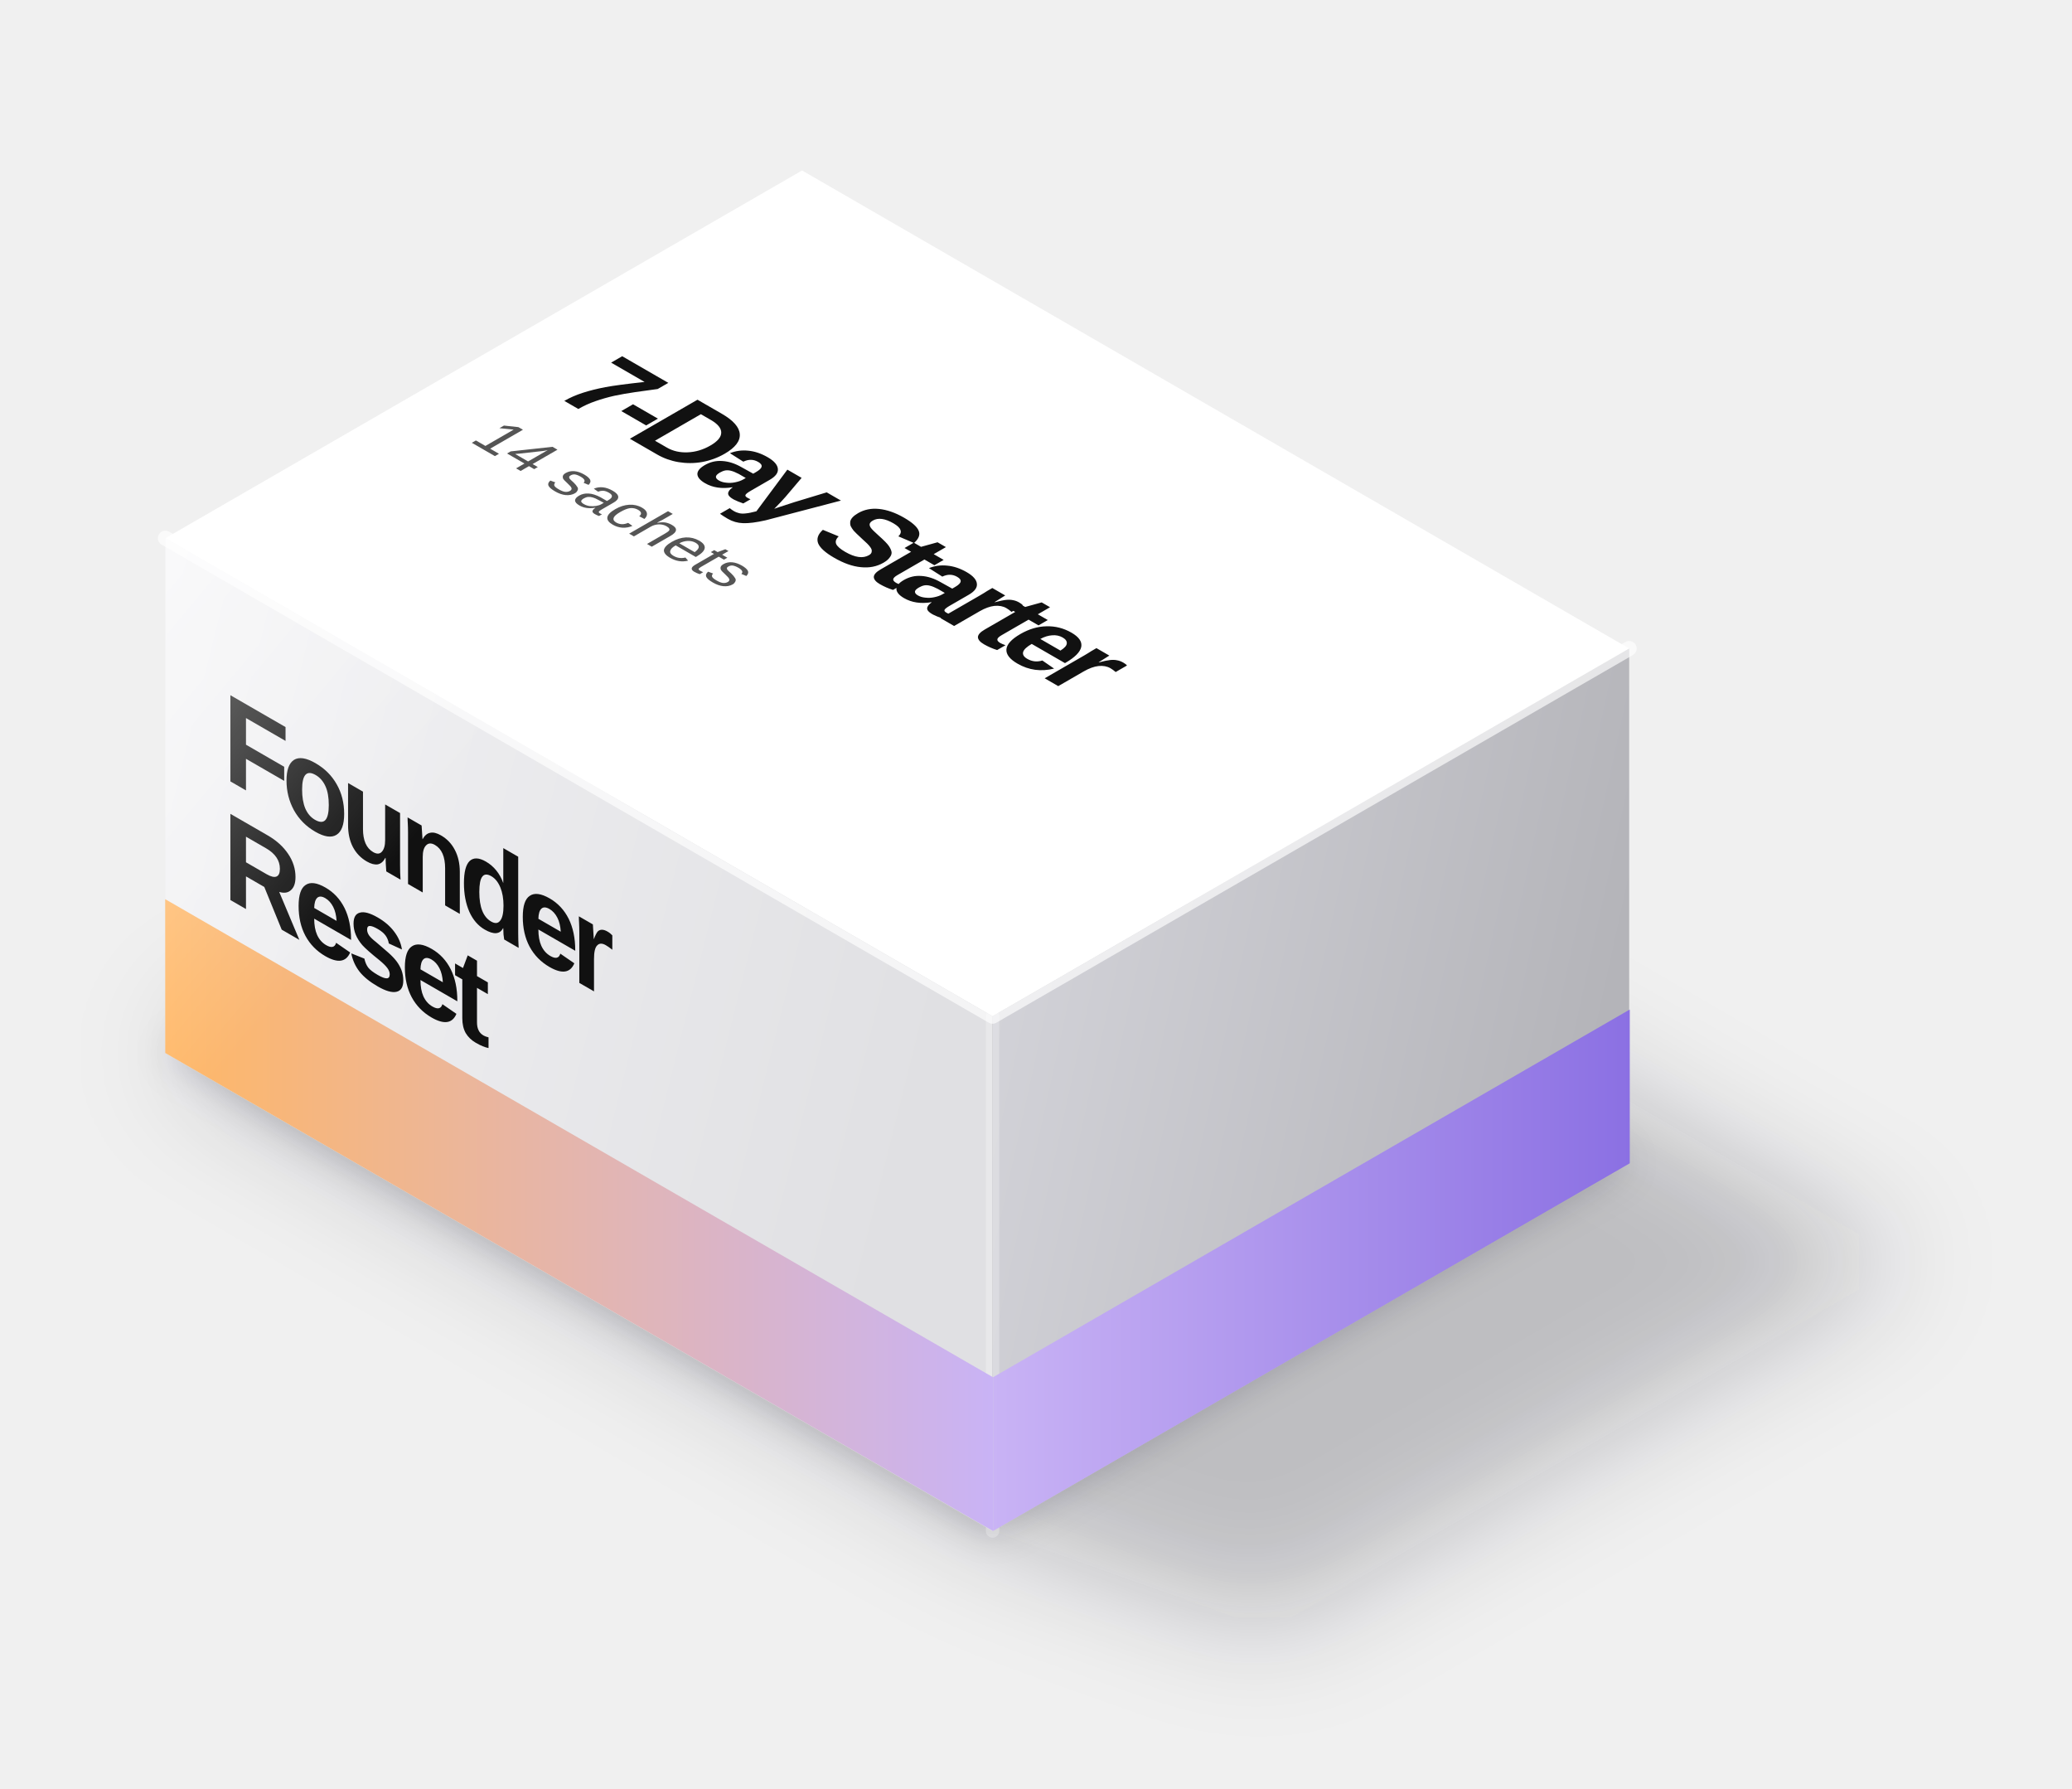
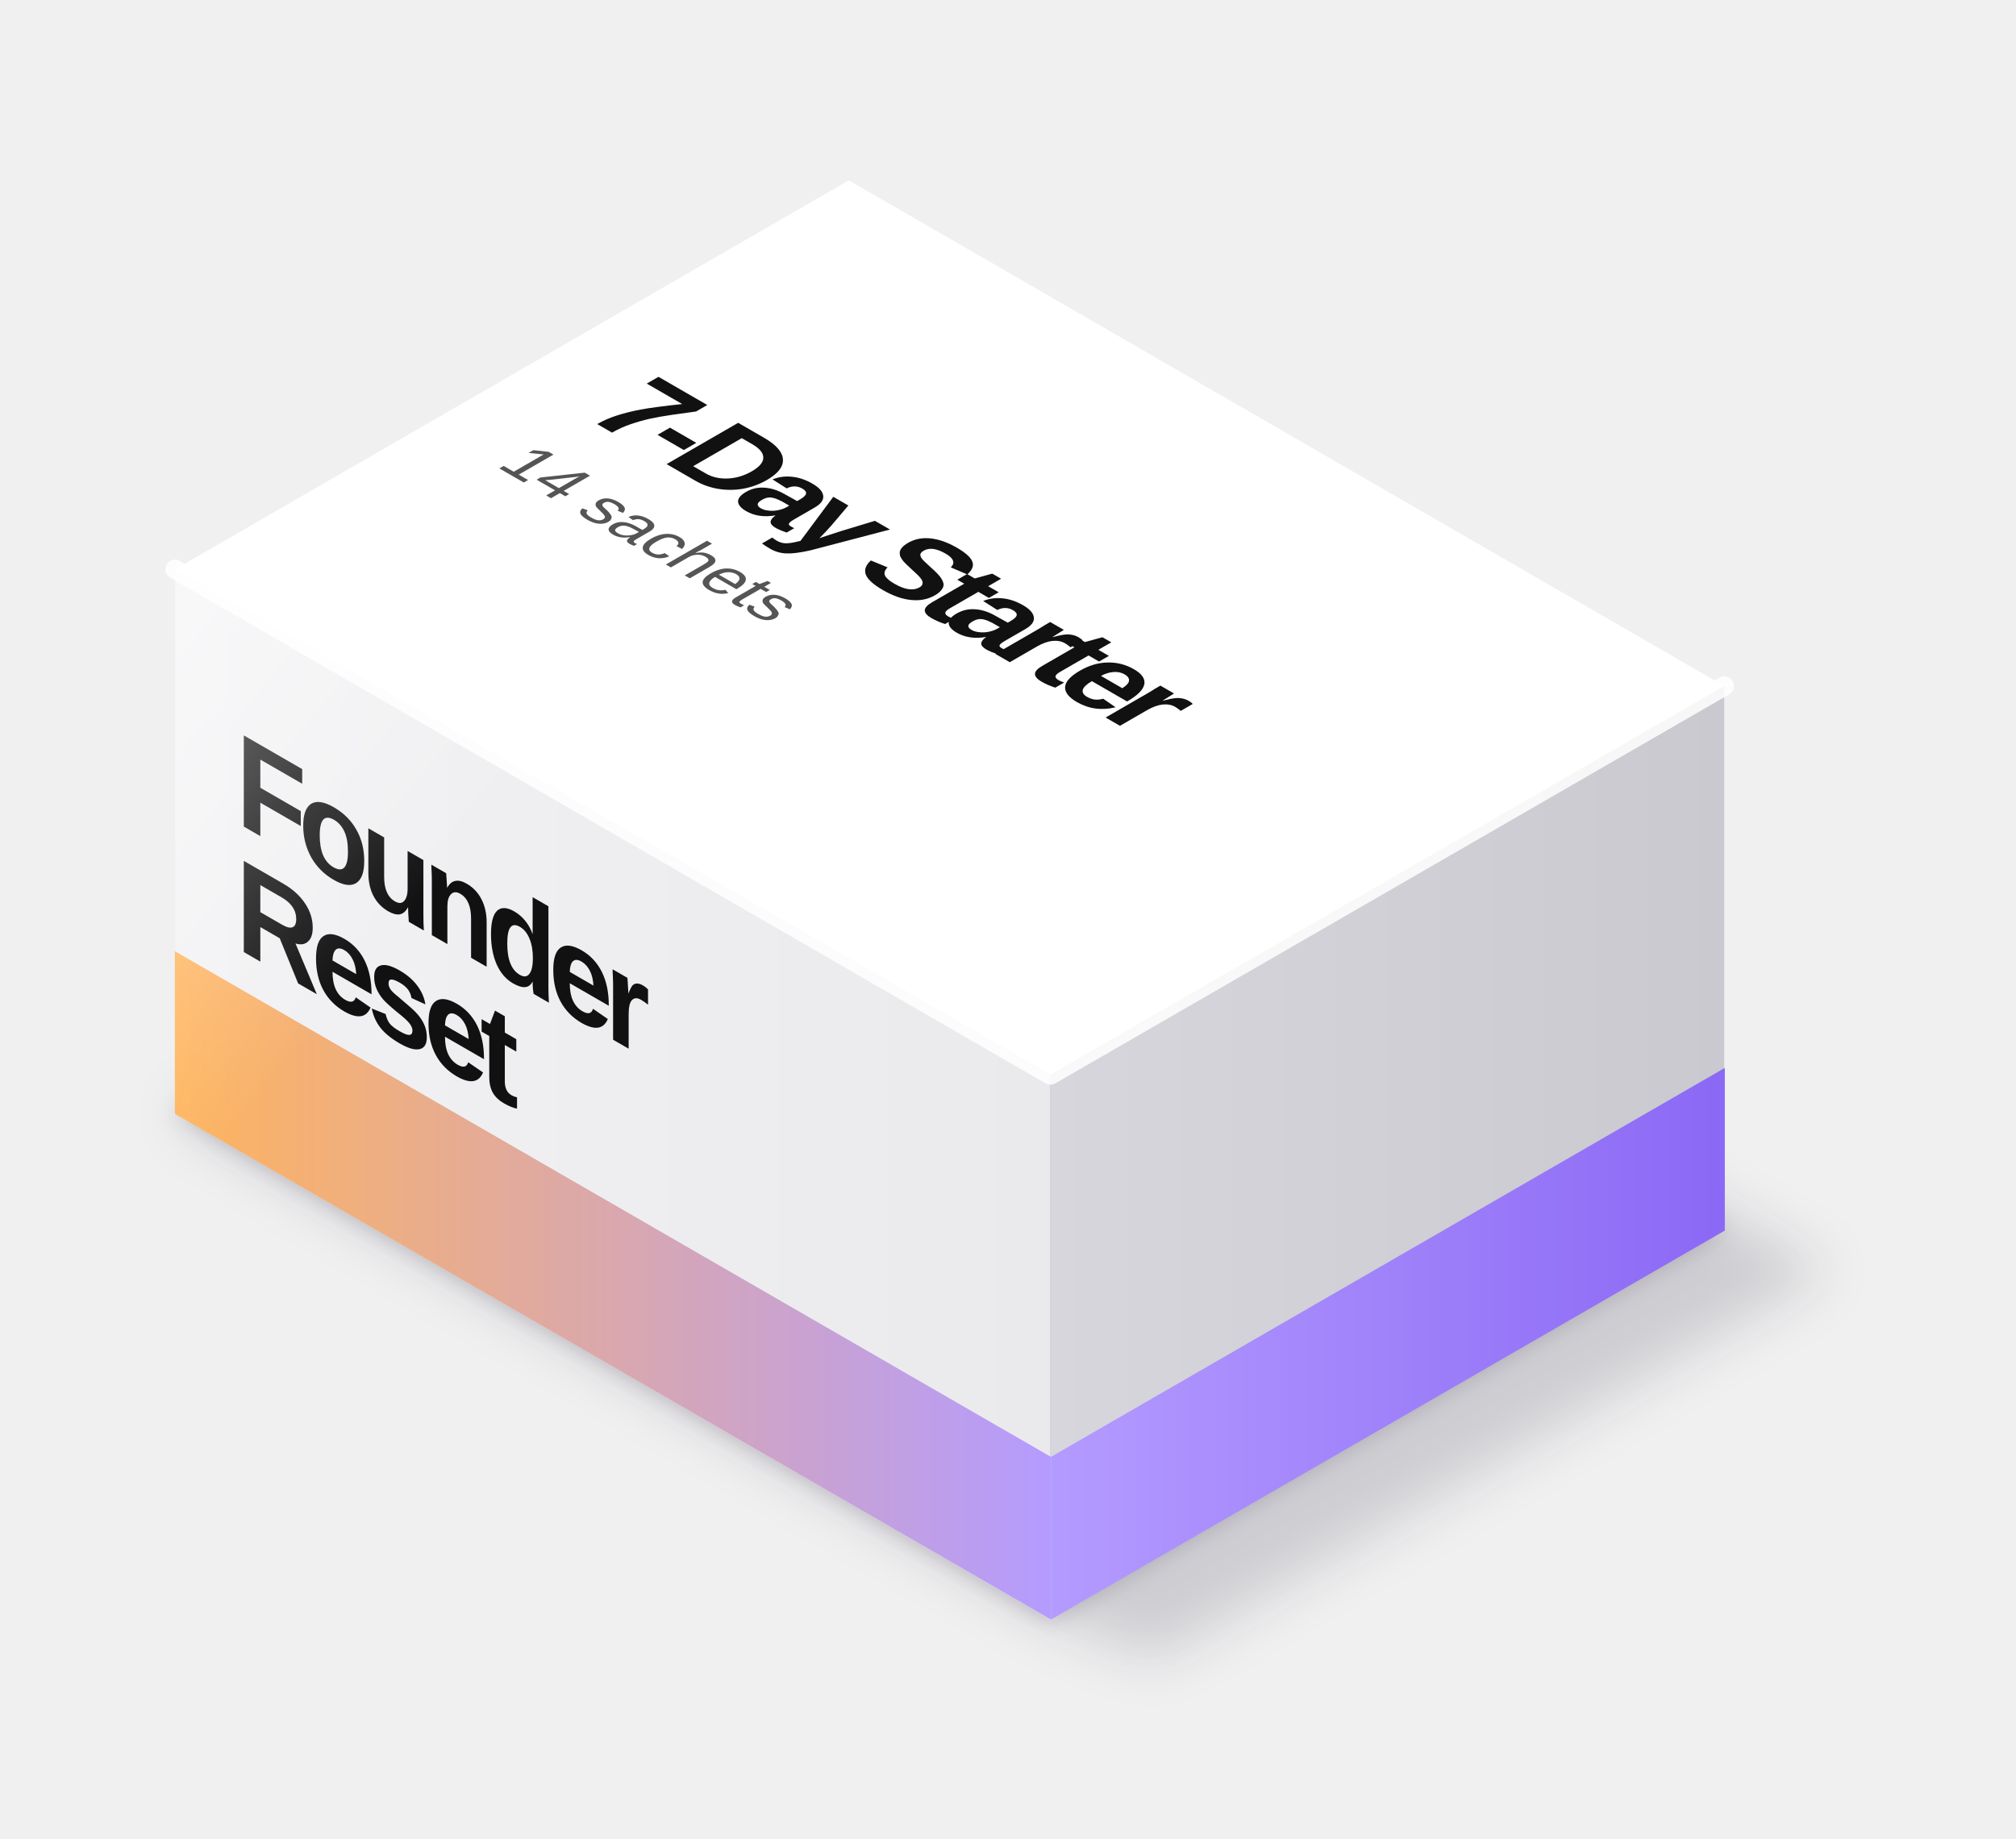
- <svg xmlns="http://www.w3.org/2000/svg" width="240" viewBox="-48 -41 124 107" aria-hidden="true" focusable="false">
+ <svg xmlns="http://www.w3.org/2000/svg" width="240" viewBox="-48 -41 114 104" aria-hidden="true" focusable="false">
  <defs>
    <filter id="iBox-b" x="-50%" y="-50%" width="200%" height="200%">
-       <feGaussianBlur stdDeviation="3.5" />
+       <feGaussianBlur stdDeviation="1.5" />
    </filter>
    <filter id="iBox-b2" x="-50%" y="-50%" width="200%" height="200%">
-       <feGaussianBlur stdDeviation="1.1" />
+       <feGaussianBlur stdDeviation="0.6" />
    </filter>
    <filter id="iBox-b3" x="-50%" y="-50%" width="200%" height="200%">
      <feGaussianBlur stdDeviation="7.5" />
    </filter>
-     <linearGradient id="iBox-1" x1="0" y1="0" x2="1" y2="1">
-       <stop offset="0" stop-color="#ffffff" />
-       <stop offset="1" stop-color="#ffffff" />
+     <linearGradient id="iBox-1" x1="0" y1="0" x2="1" y2="0">
+       <stop offset="0" stop-color="#f2f2f4" />
+       <stop offset="1" stop-color="#eaeaed" />
    </linearGradient>
-     <linearGradient id="iBox-2" x1="0" y1="0" x2="1" y2="0.3">
-       <stop offset="0" stop-color="#f3f3f5" />
-       <stop offset="1" stop-color="#e0e0e3" />
+     <linearGradient id="iBox-2" x1="0" y1="0" x2="1" y2="0">
+       <stop offset="0" stop-color="#d6d6dc" />
+       <stop offset="1" stop-color="#c9c9cf" />
    </linearGradient>
-     <linearGradient id="iBox-3" x1="0" y1="0" x2="1" y2="0.3">
-       <stop offset="0" stop-color="#d6d6dc" />
-       <stop offset="1" stop-color="#b4b4b9" />
-     </linearGradient>
-     <linearGradient id="iBox-4" x1="0" y1="0" x2="1" y2="0">
-       <stop offset="0" stop-color="#FFB766" />
-       <stop offset="1" stop-color="#F28B2E" />
+     <linearGradient id="iBox-3" x1="0" y1="0" x2="1" y2="0">
+       <stop offset="0" stop-color="#FFB45C" />
+       <stop offset="1" stop-color="#FF8A1F" />
    </linearGradient>
    <linearGradient id="bandLiBox" x1="0" y1="0" x2="1" y2="0">
-       <stop offset="0" stop-color="#FFB766" />
-       <stop offset="1" stop-color="#C9B3F5" />
+       <stop offset="0" stop-color="#FFB45C" />
+       <stop offset="1" stop-color="#B49BFF" />
    </linearGradient>
    <linearGradient id="bandRiBox" x1="0" y1="0" x2="1" y2="0">
-       <stop offset="0" stop-color="#C9B3F5" />
-       <stop offset="1" stop-color="#8B70E3" />
+       <stop offset="0" stop-color="#B49BFF" />
+       <stop offset="1" stop-color="#8B68F5" />
    </linearGradient>
-     <linearGradient id="iBox-5" x1="0" y1="0" x2="1" y2="1">
+     <linearGradient id="iBox-4" x1="0" y1="0" x2="1" y2="1">
      <stop offset="0" stop-color="#ffffff" stop-opacity="0.5" />
      <stop offset="0.3" stop-color="#ffffff" stop-opacity="0" />
      <stop offset="1" stop-color="#ffffff" stop-opacity="0" />
    </linearGradient>
  </defs>
  <g class="lyr" data-depth="0.6">
    <g class="obj " style="--d:0s">
      <g class="fl" style="--fd:0.3s">
-         <polygon points="-38.1,22.0 0.0,0.0 16.5,5.8 66.1,34.5 28.0,56.5 11.4,50.6" fill="#0b0b1a" opacity="0.22" filter="url(#iBox-b)" />
-         <polygon points="0.0,0.0 49.5,28.6 11.4,50.6 -38.1,22.0" fill="#0b0b1a" opacity="0.198" filter="url(#iBox-b2)" />
-         <polygon points="0.0,-30.8 49.5,-2.2 11.4,19.8 -38.1,-8.8" fill="url(#iBox-1)" />
-         <polygon points="-38.1,-8.8 11.4,19.8 11.4,50.6 -38.1,22.0" fill="url(#iBox-2)" />
-         <polygon points="49.5,-2.2 11.4,19.8 11.4,50.6 49.5,28.6" fill="url(#iBox-3)" />
-         <polyline points="-38.1,-8.8 11.4,19.8 49.5,-2.2" fill="none" stroke="#ffffff" stroke-width="0.9" stroke-linejoin="round" stroke-linecap="round" opacity="0.65" />
-         <polyline points="11.4,19.8 11.4,50.6" fill="none" stroke="#ffffff" stroke-width="0.8" stroke-linejoin="round" stroke-linecap="round" opacity="0.25" />
+         <polygon points="-38.1,22.0 0.0,0.0 5.9,2.3 55.4,30.9 17.3,52.9 11.4,50.6" fill="#1b1530" opacity="0.16" filter="url(#iBox-b)" />
+         <polygon points="0.0,0.0 49.5,28.6 11.4,50.6 -38.1,22.0" fill="#1b1530" opacity="0.21" filter="url(#iBox-b2)" />
+         <polygon points="0.0,-30.8 49.5,-2.2 11.4,19.8 -38.1,-8.8" fill="#ffffff" />
+         <polygon points="-38.1,-8.8 11.4,19.8 11.4,50.6 -38.1,22.0" fill="url(#iBox-1)" />
+         <polygon points="49.5,-2.2 11.4,19.8 11.4,50.6 49.5,28.6" fill="url(#iBox-2)" />
+         <polyline points="-38.1,-8.8 11.4,19.8 49.5,-2.2" fill="none" stroke="#ffffff" stroke-width="1.1" stroke-linejoin="round" stroke-linecap="round" opacity="0.85" />
        <g transform="matrix(0.866 0.5 0 1 -38.11 -8.80)">
          <rect x="0" y="21.6" width="57.2" height="9.2" fill="url(#bandLiBox)" />
        </g>
        <g transform="matrix(0.866 -0.5 0 1 11.43 19.80)">
          <rect x="0" y="21.6" width="44.0" height="9.2" fill="url(#bandRiBox)" />
        </g>
        <g transform="matrix(0.866 0.5 0 1 -38.11 -8.80)">
          <text x="4.0" y="12.3" font-family="'Bricolage Grotesque','Helvetica Neue',Arial,sans-serif" font-size="7.5" font-weight="800" letter-spacing="-.5" fill="#111">Founder</text>
          <text x="4.0" y="19.4" font-family="'Bricolage Grotesque','Helvetica Neue',Arial,sans-serif" font-size="7.5" font-weight="800" letter-spacing="-.5" fill="#111">Reset</text>
        </g>
        <g transform="matrix(0.866 0.5 -0.866 0.5 0.00 -30.80)">
          <text x="4.6" y="22.0" font-family="'Bricolage Grotesque','Helvetica Neue',Arial,sans-serif" font-size="6.8" font-weight="800" letter-spacing="-.5" fill="#111">7-Day Starter</text>
          <text x="4.6" y="27.7" font-family="'Bricolage Grotesque','Helvetica Neue',Arial,sans-serif" font-size="3.7" font-weight="500" fill="#555">14 sachets</text>
        </g>
-         <polygon points="-38.1,-8.8 11.4,19.8 11.4,50.6 -38.1,22.0" fill="url(#iBox-5)" />
+         <polygon points="-38.1,-8.8 11.4,19.8 11.4,50.6 -38.1,22.0" fill="url(#iBox-4)" />
      </g>
    </g>
  </g>
</svg>
